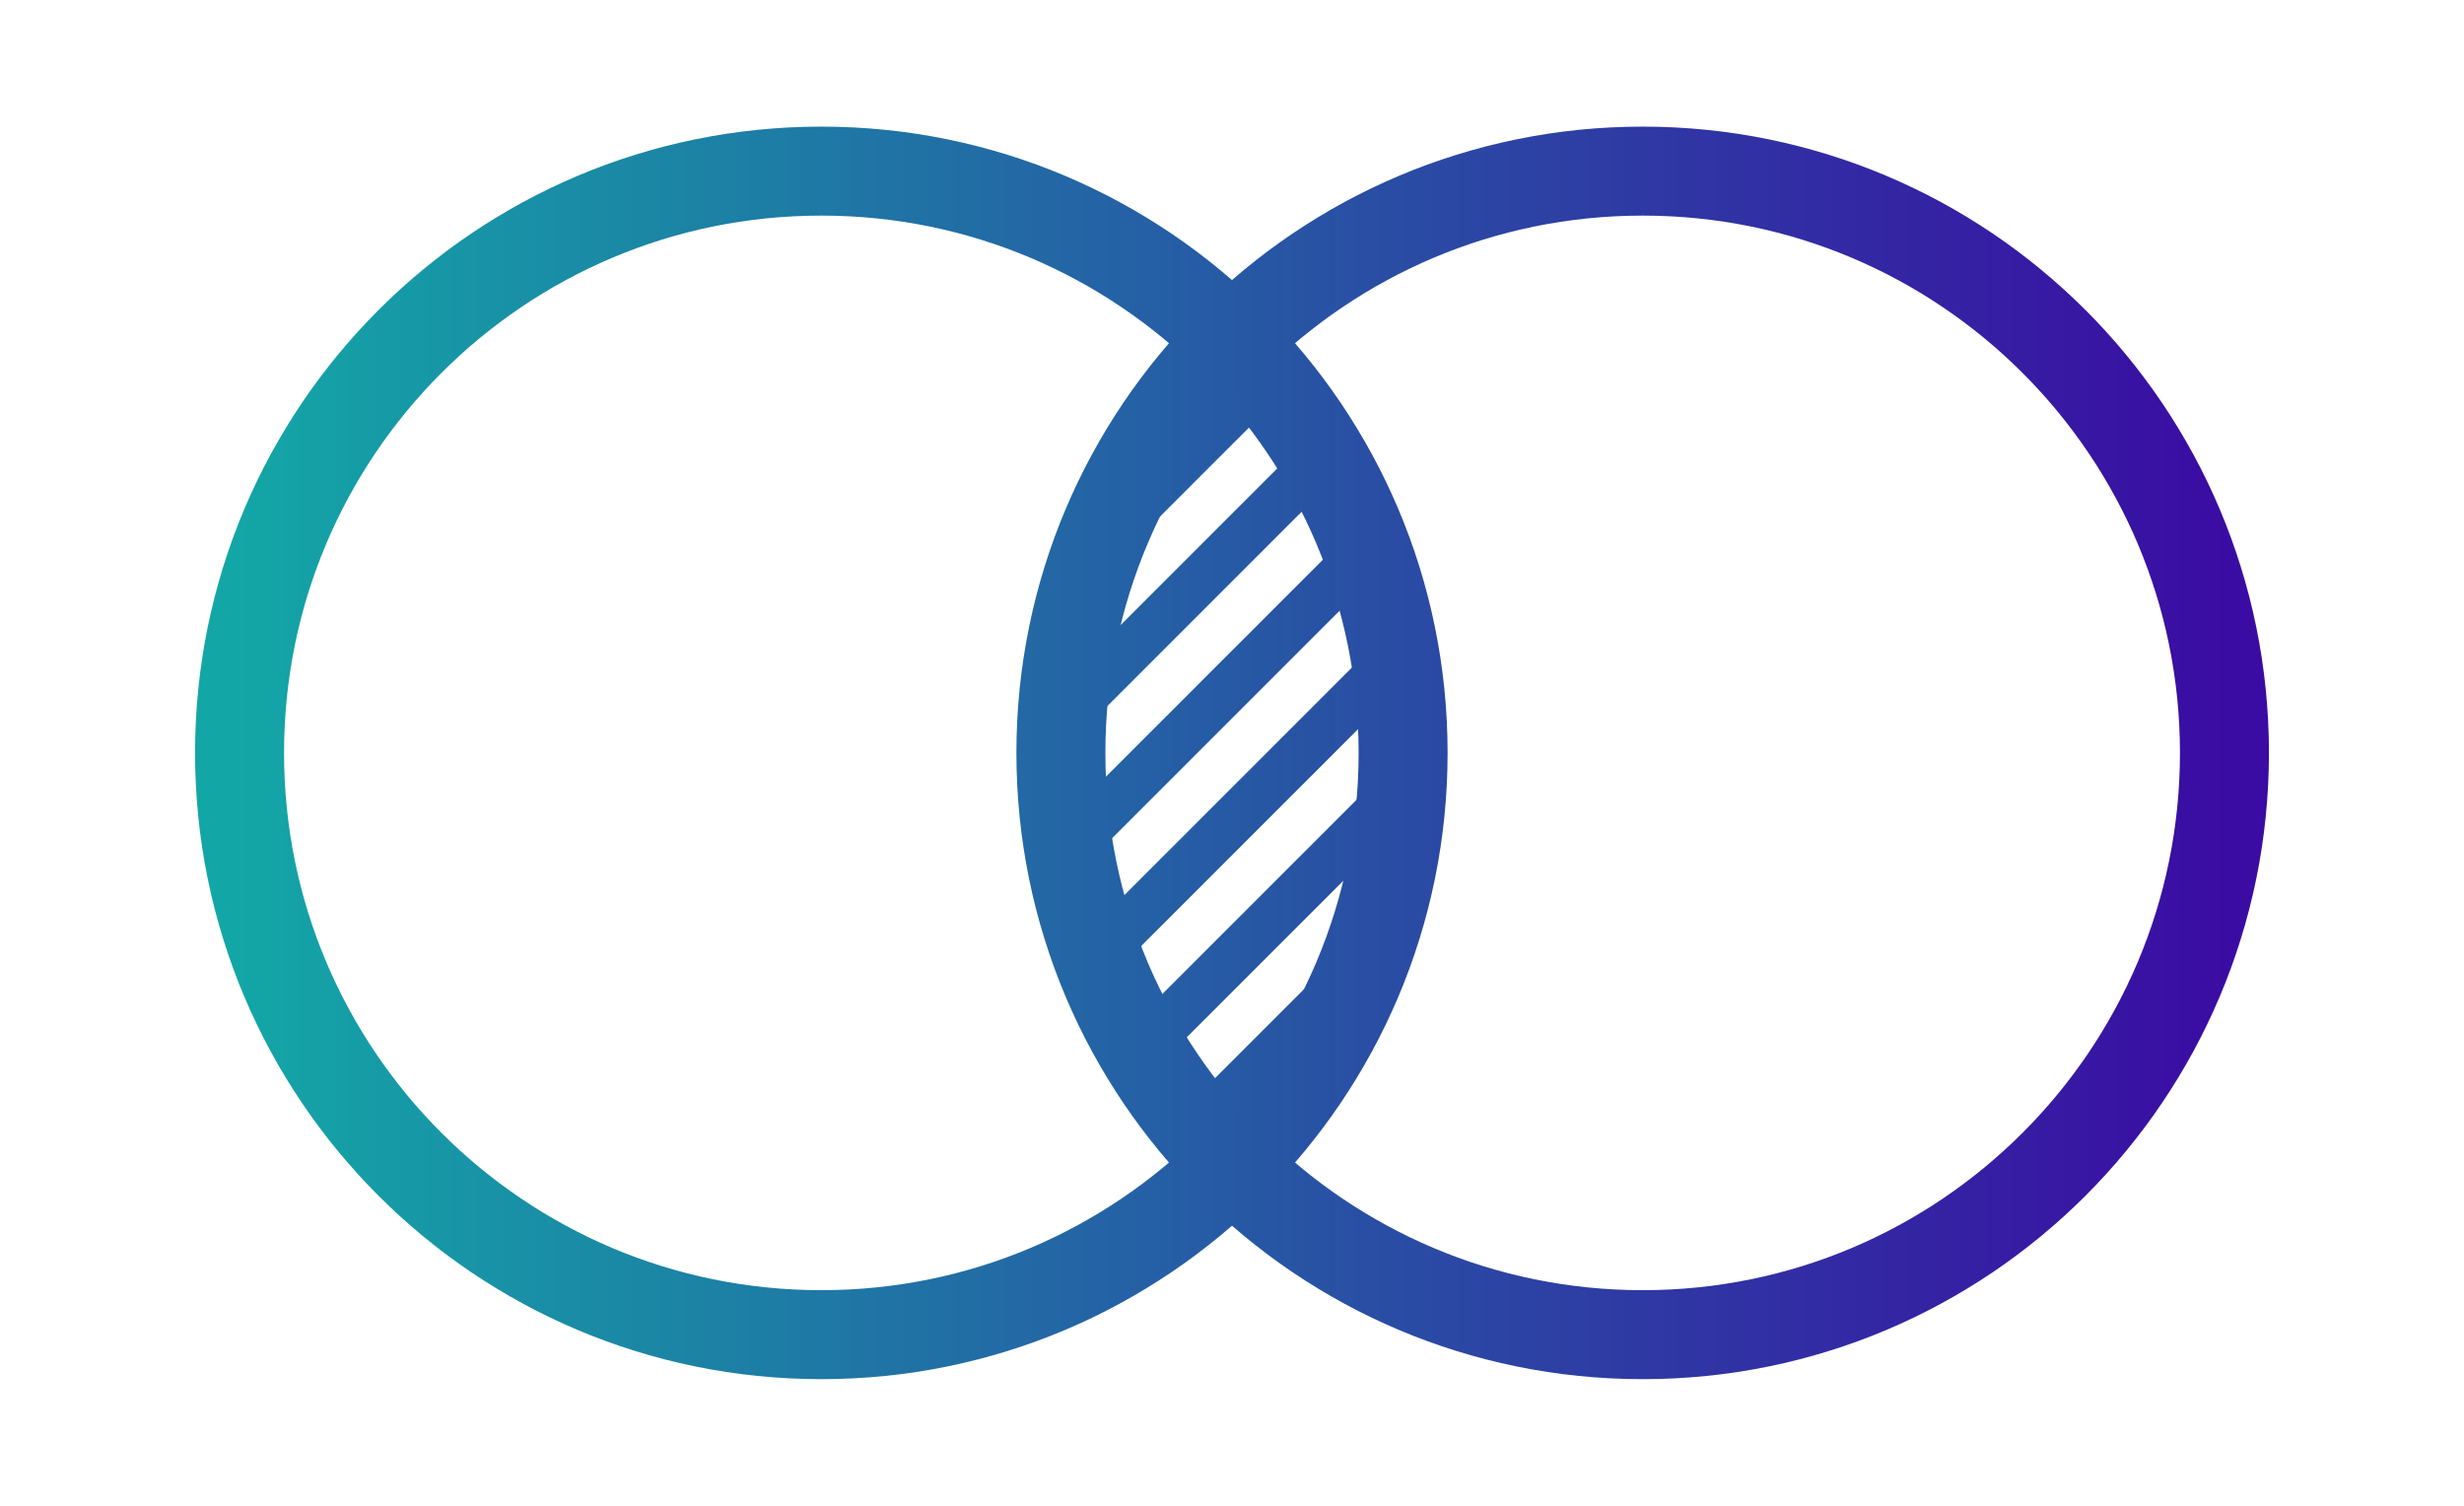
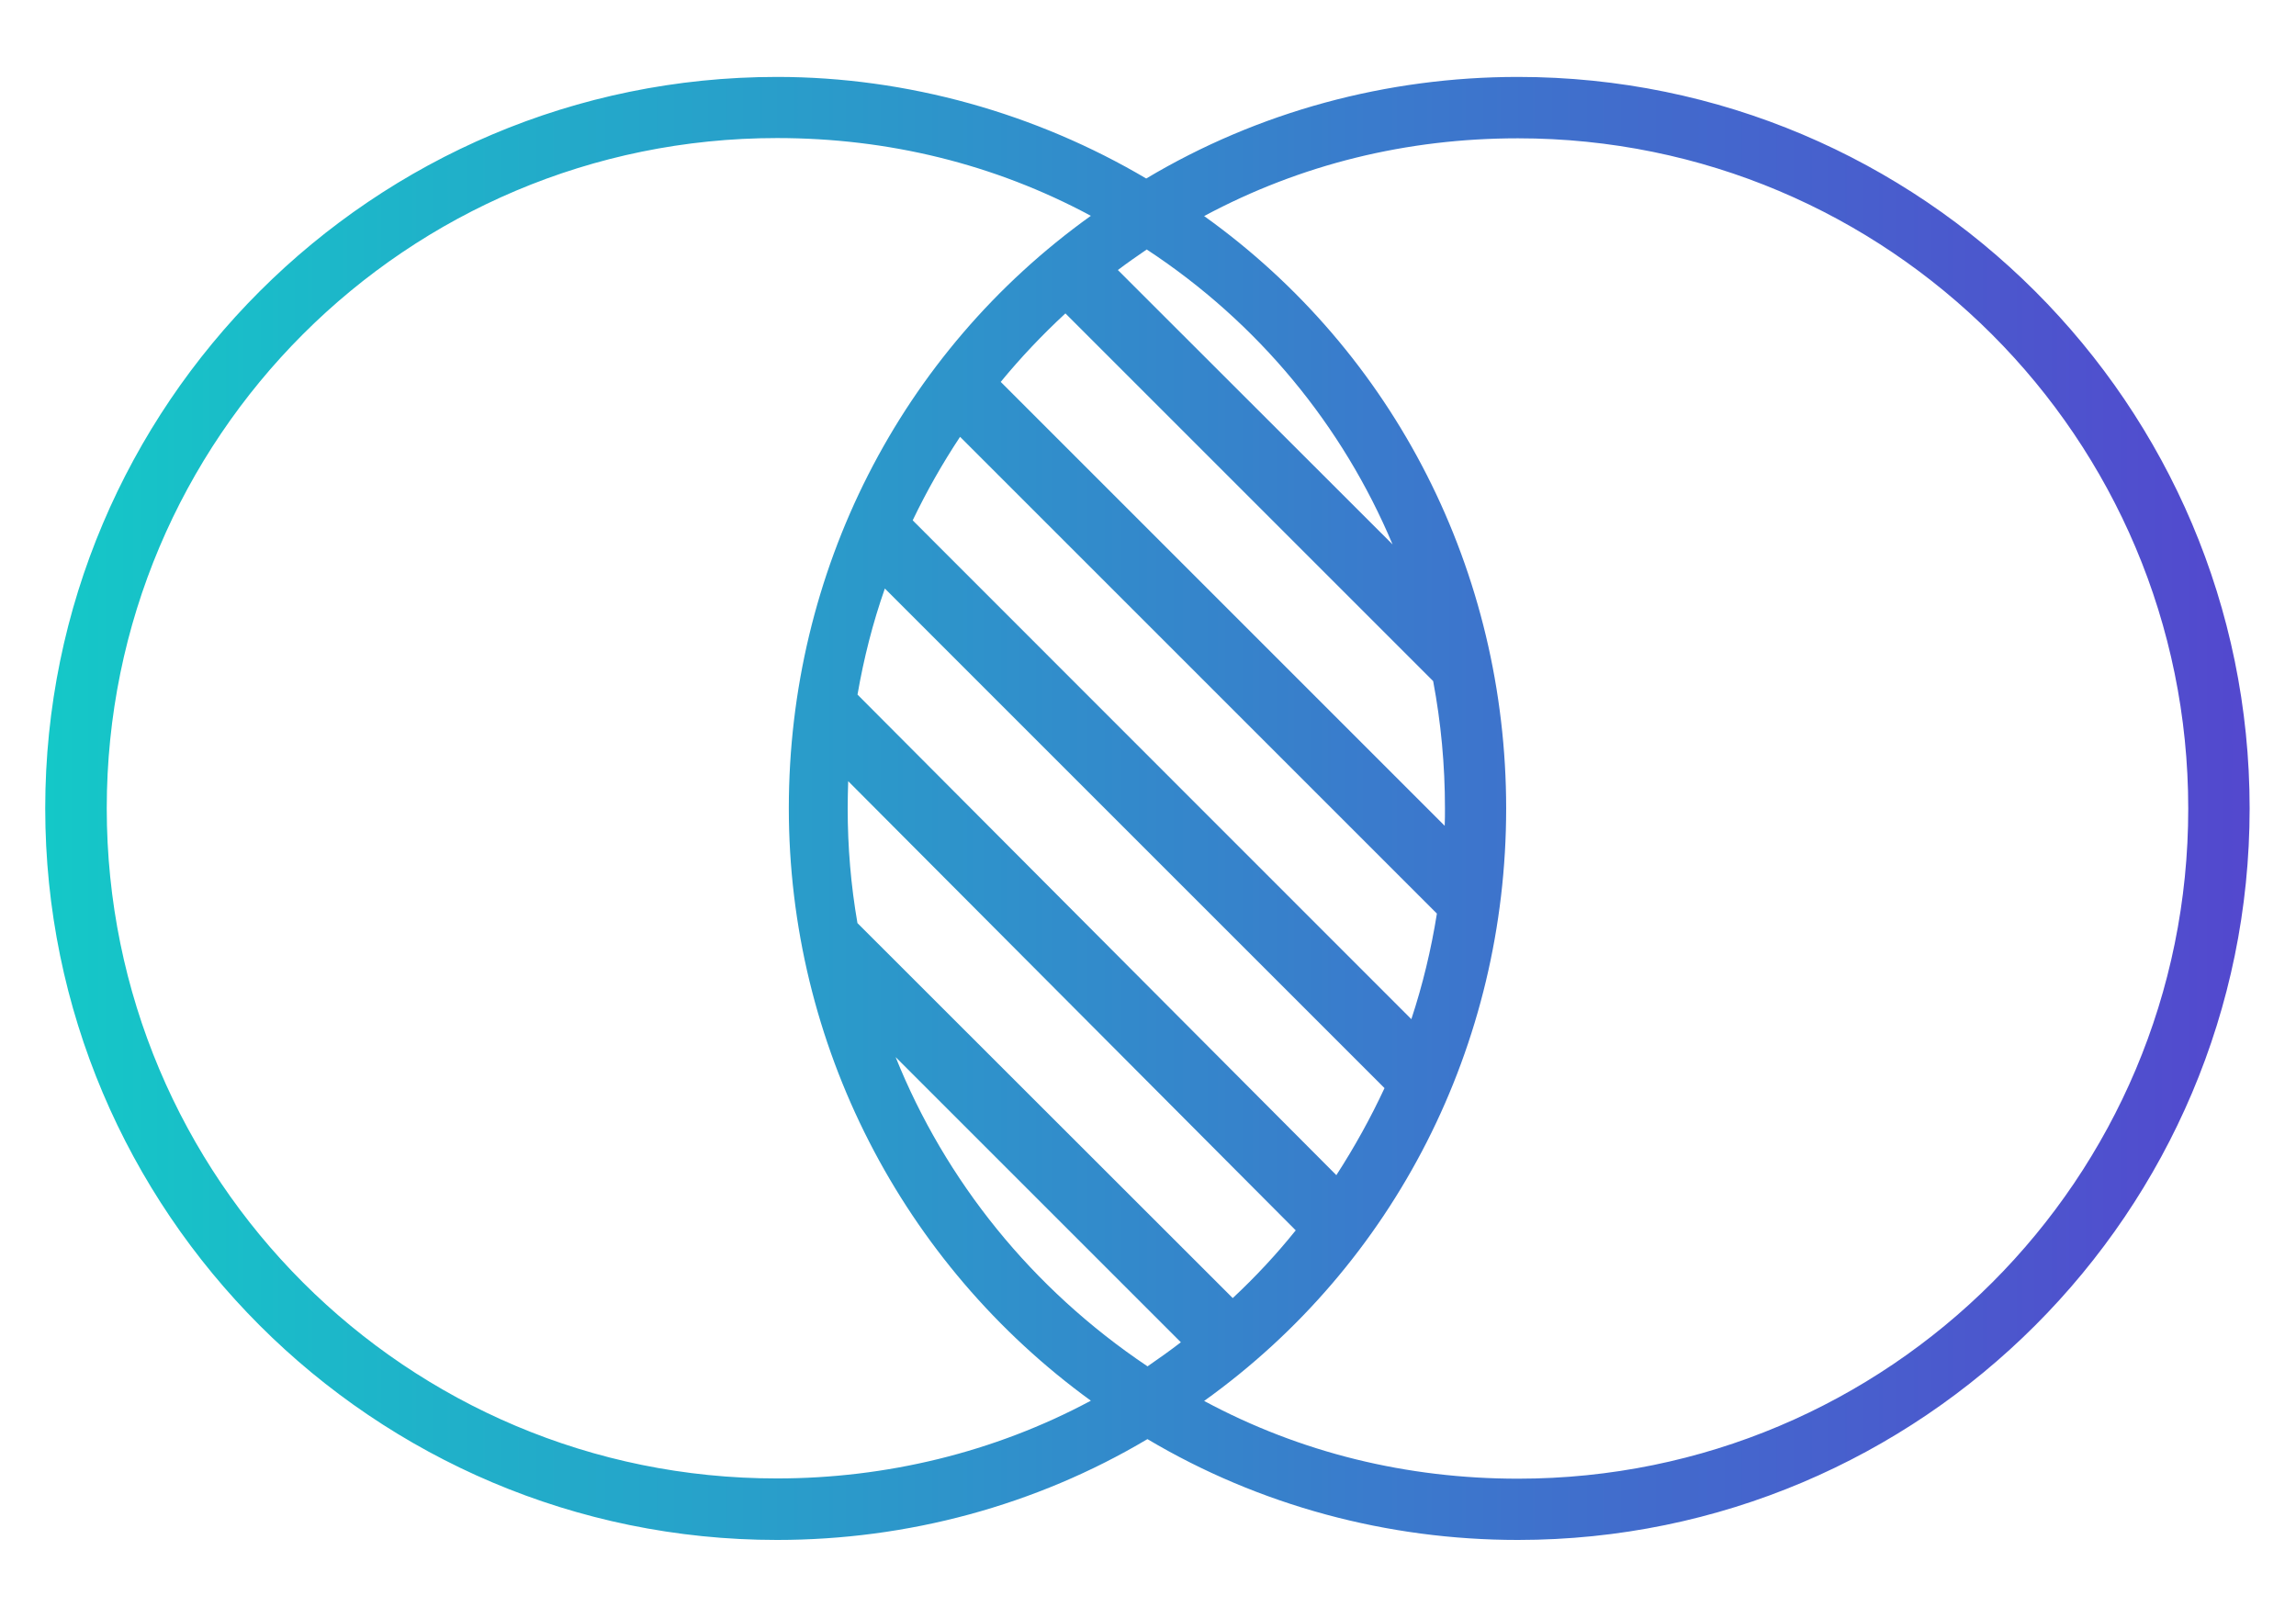
- <svg xmlns="http://www.w3.org/2000/svg" viewBox="0 0 72 44">
+ <svg xmlns="http://www.w3.org/2000/svg" viewBox="300 120 362 255">
  <defs>
-     <linearGradient id="kbg" gradientUnits="userSpaceOnUse" x1="7" y1="22" x2="65" y2="22">
-       <stop offset="0" stop-color="#13A6A6" />
-       <stop offset="1" stop-color="#3A0CA3" />
+     <linearGradient id="kbm" x1="307.14" y1="247.47" x2="654.7" y2="247.47" gradientUnits="userSpaceOnUse">
+       <stop offset="0" stop-color="#14c8c8" />
+       <stop offset="1" stop-color="#5348ce" />
    </linearGradient>
-     <clipPath id="gA">
-       <circle cx="24" cy="22" r="17" />
-     </clipPath>
-     <clipPath id="gB">
-       <circle cx="48" cy="22" r="17" />
-     </clipPath>
  </defs>
-   <g clip-path="url(#gA)">
-     <g clip-path="url(#gB)">
-       <g stroke="url(#kbg)" stroke-width="1.4">
-         <line x1="-12" y1="44" x2="32" y2="0" />
-         <line x1="-8" y1="44" x2="36" y2="0" />
-         <line x1="-4" y1="44" x2="40" y2="0" />
-         <line x1="0" y1="44" x2="44" y2="0" />
-         <line x1="4" y1="44" x2="48" y2="0" />
-         <line x1="8" y1="44" x2="52" y2="0" />
-         <line x1="12" y1="44" x2="56" y2="0" />
-         <line x1="16" y1="44" x2="60" y2="0" />
-         <line x1="20" y1="44" x2="64" y2="0" />
-         <line x1="24" y1="44" x2="68" y2="0" />
-         <line x1="28" y1="44" x2="72" y2="0" />
-         <line x1="32" y1="44" x2="76" y2="0" />
-       </g>
-     </g>
-   </g>
-   <circle cx="24" cy="22" r="17" fill="none" stroke="url(#kbg)" stroke-width="2.6" />
-   <circle cx="48" cy="22" r="17" fill="none" stroke="url(#kbg)" stroke-width="2.6" />
+   <path fill="url(#kbm)" d="M539.33,132.13c-20.64,0-40.93,5.46-58.61,16.02-17.32-10.24-37.61-16.02-58.22-16.02-63.64,0-115.37,51.69-115.37,115.33s51.73,115.37,115.37,115.37c20.57,0,40.78-5.42,58.41-15.9,17.64,10.48,37.85,15.9,58.41,15.9,63.64,0,115.37-51.73,115.37-115.37,0-63.64-51.73-115.33-115.37-115.33ZM480.92,335.45c-18.23-12.22-31.88-29.27-39.71-48.76l44.97,44.97c-1.7,1.31-3.48,2.57-5.26,3.8ZM494.36,324.69l-59.17-59.13c-1.03-5.93-1.54-11.98-1.54-18.11,0-1.42.04-2.85.08-4.27l70.56,70.83c-3.05,3.8-6.37,7.36-9.93,10.68ZM510.7,305.31l-75.5-75.78c.99-5.73,2.41-11.31,4.31-16.73l78.78,78.78c-2.21,4.75-4.75,9.33-7.59,13.72ZM522.52,280.71l-78.62-78.66c2.18-4.55,4.67-8.94,7.47-13.17l75.18,75.18c-.91,5.7-2.25,11.27-4.03,16.65ZM457.78,180.22c3.12-3.8,6.53-7.4,10.2-10.8l57.98,57.98c1.23,6.53,1.86,13.21,1.86,20.05,0,.91,0,1.82-.04,2.77l-70-70ZM476.25,162.58c1.46-1.11,3.01-2.18,4.55-3.24,17.64,11.59,30.89,27.8,38.76,46.51l-43.31-43.27ZM316.83,247.45c0-58.41,47.26-105.68,105.68-105.68,17.48,0,34.25,4.07,49.48,12.26-30.14,21.59-47.62,56.2-47.62,93.42s17.88,71.82,47.62,93.42c-15.27,8.19-32.39,12.26-49.48,12.26-58.41.04-105.68-47.22-105.68-105.68ZM539.33,353.17c-17.48,0-34.25-4.07-49.48-12.26,30.14-21.59,47.62-56.2,47.62-93.42s-17.48-71.86-47.62-93.42c15.27-8.19,32-12.26,49.48-12.26,58.41,0,105.68,47.26,105.68,105.68.04,58.41-47.22,105.68-105.68,105.68Z" />
</svg>
